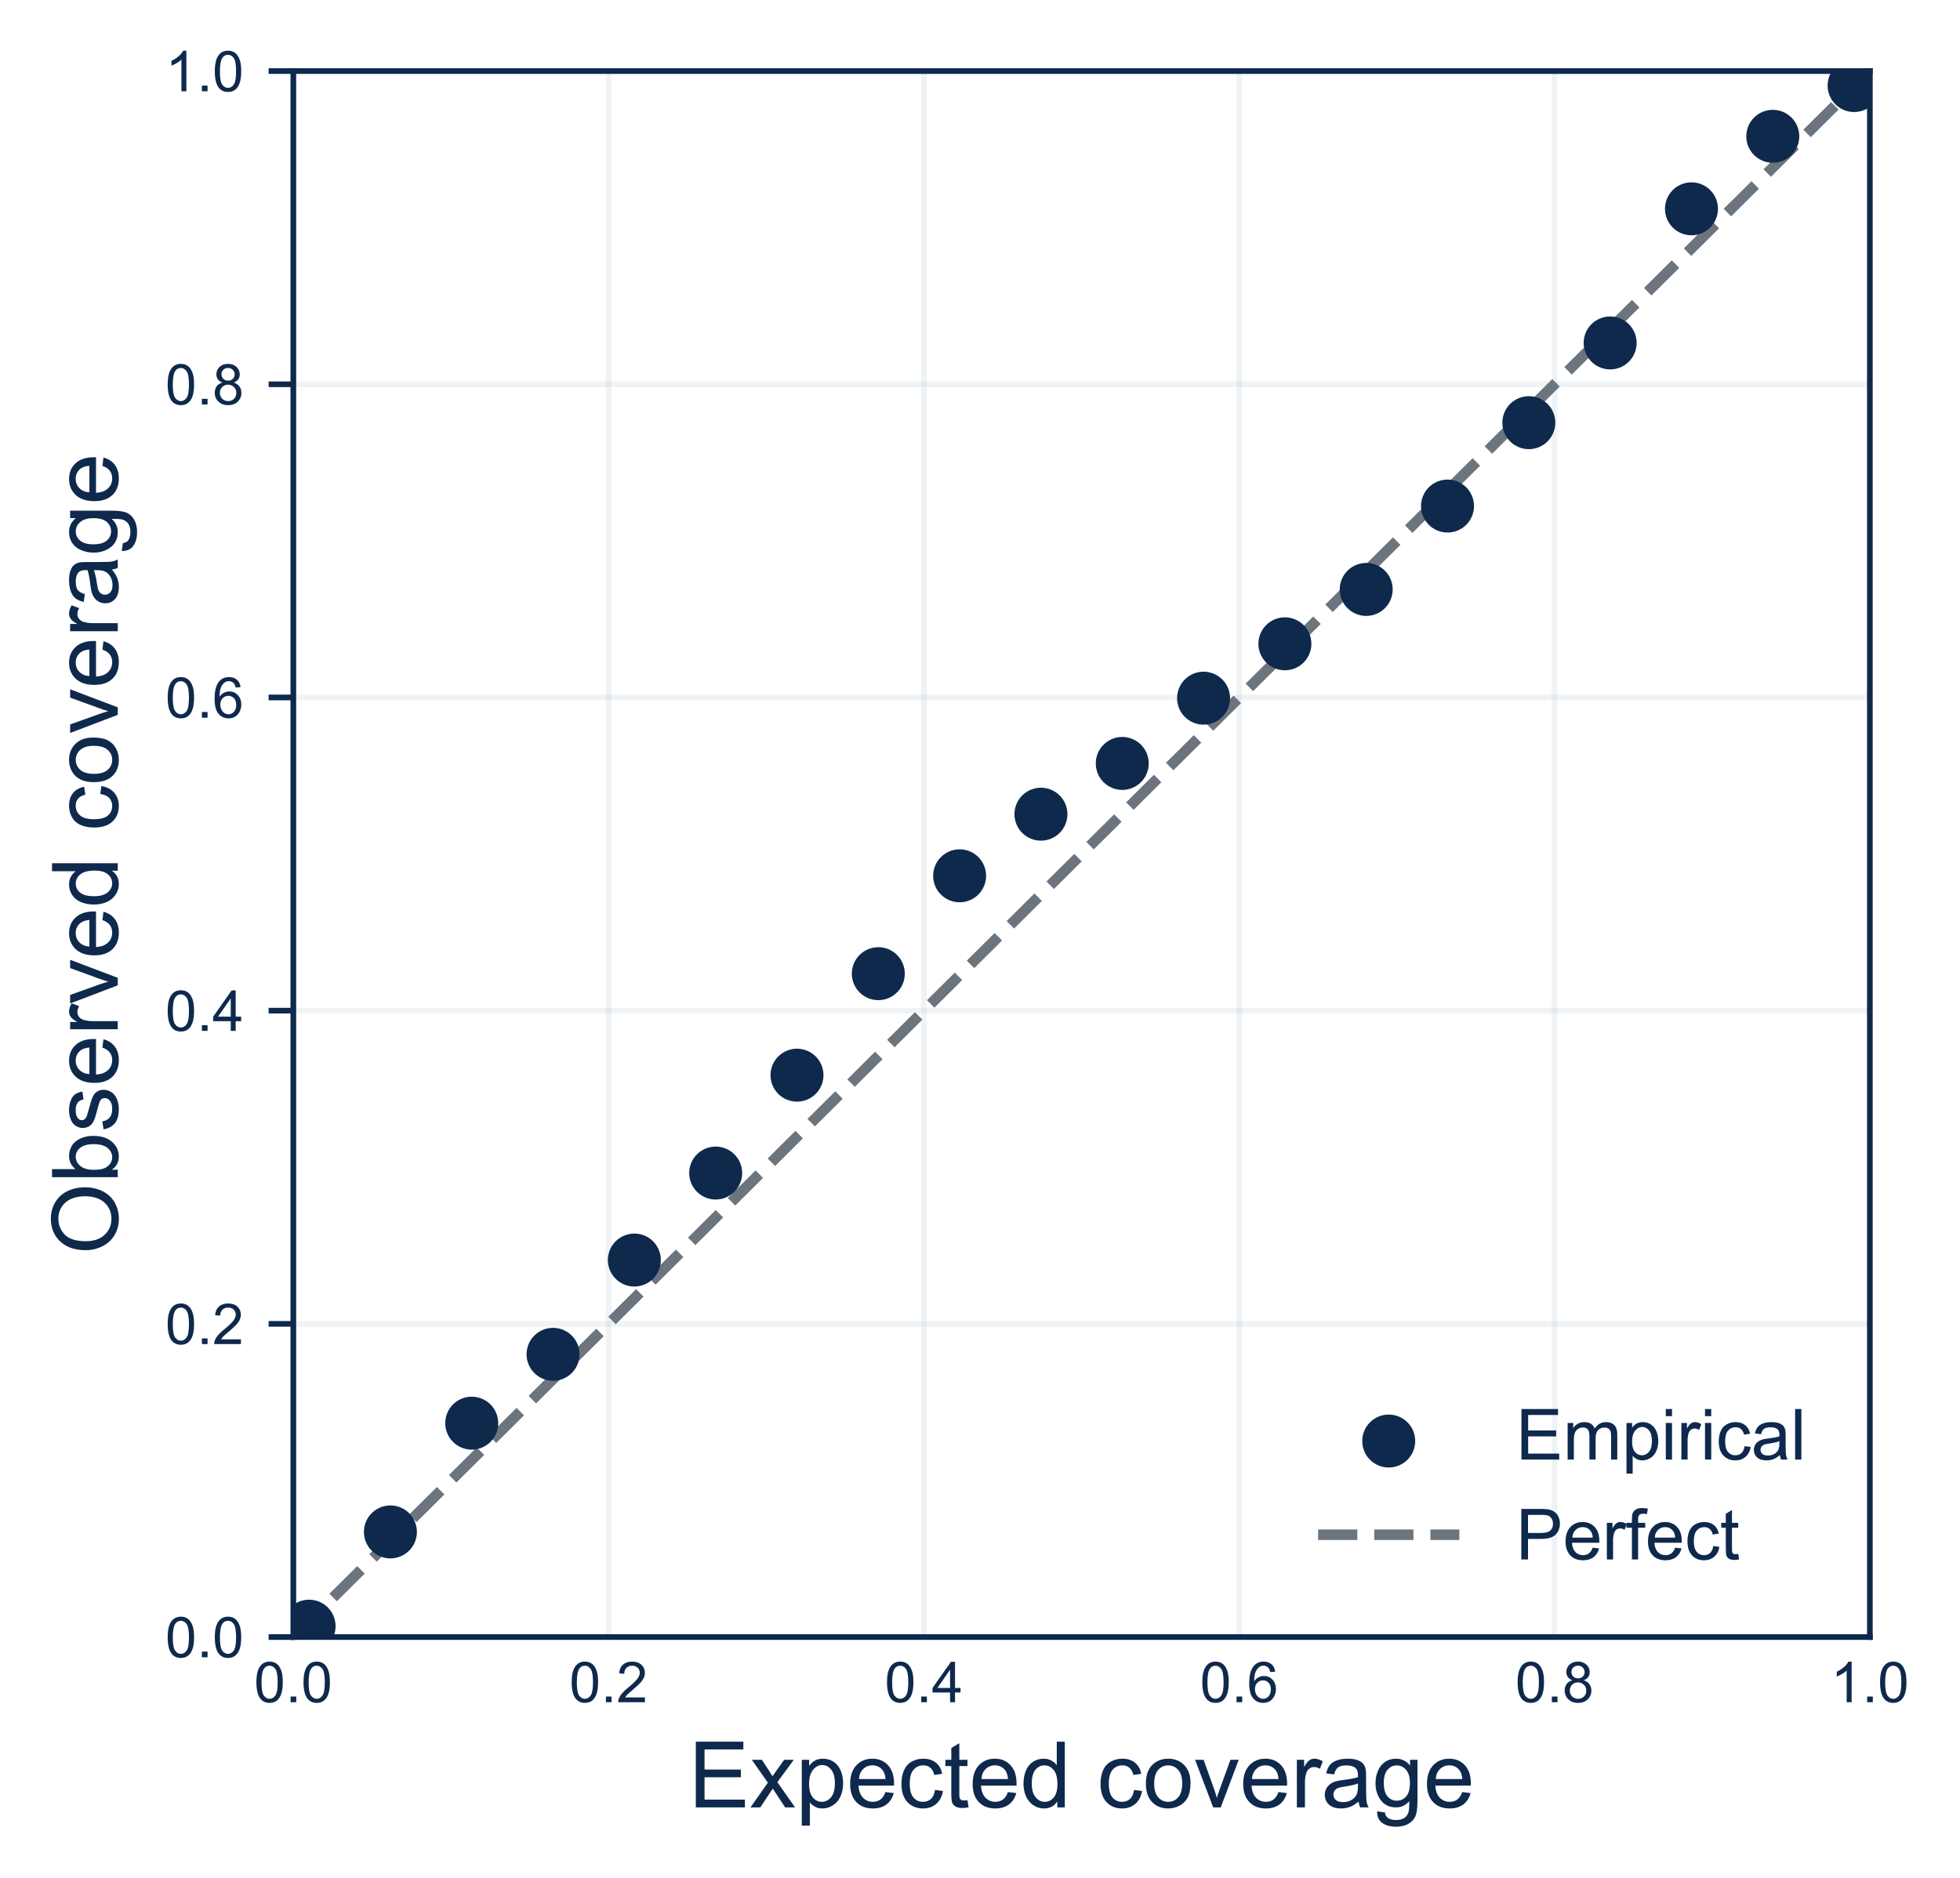
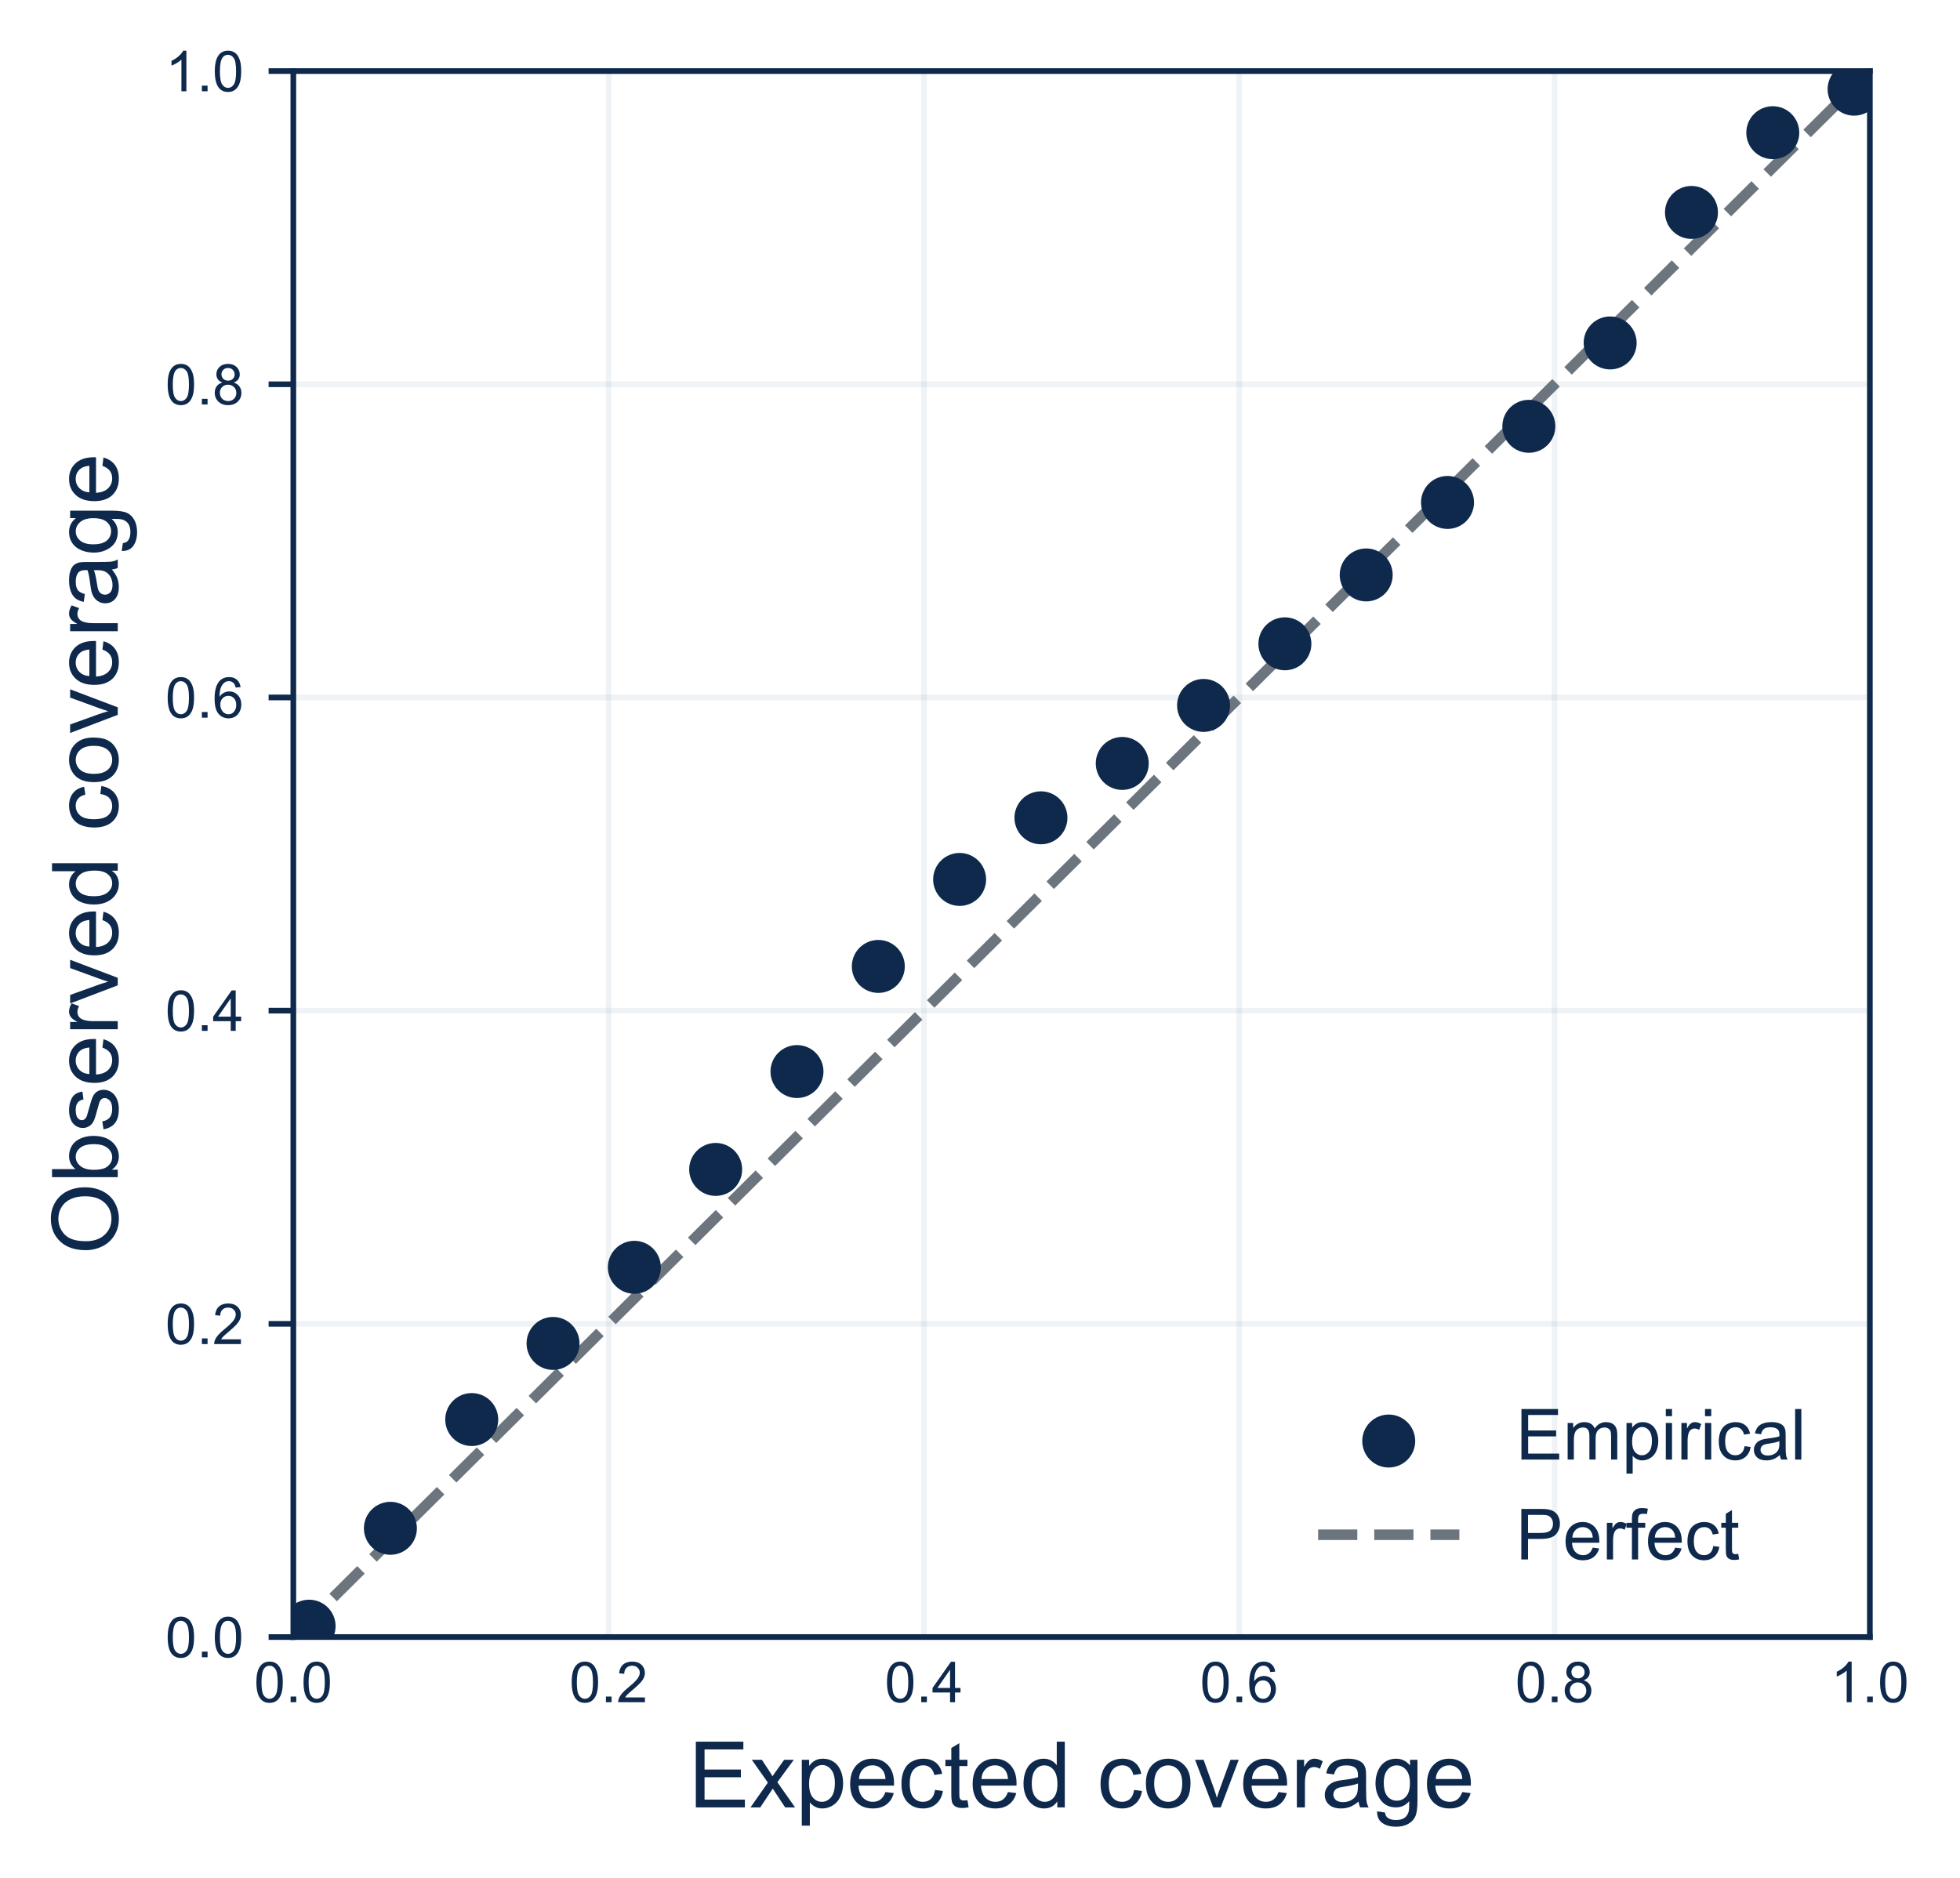
<svg xmlns="http://www.w3.org/2000/svg" xmlns:xlink="http://www.w3.org/1999/xlink" width="277.488pt" height="265.881pt" viewBox="0 0 277.488 265.881" version="1.1">
  <defs>
    <style type="text/css">*{stroke-linejoin: round; stroke-linecap: butt}</style>
  </defs>
  <g id="figure_1">
    <g id="patch_1">
      <path d="M 0 265.881  L 277.488 265.881  L 277.488 0  L 0 0  L 0 265.881  z " style="fill: none" />
    </g>
    <g id="axes_1">
      <g id="patch_2">
        <path d="M 41.528 231.823  L 264.728 231.823  L 264.728 10.063  L 41.528 10.063  L 41.528 231.823  z " style="fill: none" />
      </g>
      <g id="line2d_1">
-         <path d="M 41.528 231.823  L 264.728 10.063  " clip-path="url(#p50bbb26bf2)" style="fill: none; stroke-dasharray: 5.55,2.4; stroke-dashoffset: 0; stroke: #6c757d; stroke-width: 1.5" />
+         <path d="M 41.528 231.823  L 264.728 10.063  " clip-path="url(#p7d3680cba2)" style="fill: none; stroke-dasharray: 5.55,2.4; stroke-dashoffset: 0; stroke: #6c757d; stroke-width: 1.5" />
      </g>
      <g id="matplotlib.axis_1">
        <g id="xtick_1">
          <g id="line2d_2">
-             <path d="M 41.528 231.823  L 41.528 10.063  " clip-path="url(#p50bbb26bf2)" style="fill: none; stroke: #5f86a5; stroke-opacity: 0.1; stroke-width: 0.8; stroke-linecap: square" />
+             <path d="M 41.528 231.823  L 41.528 10.063  " clip-path="url(#p7d3680cba2)" style="fill: none; stroke: #5f86a5; stroke-opacity: 0.1; stroke-width: 0.8; stroke-linecap: square" />
          </g>
          <g id="line2d_3" />
          <g id="text_1">
            <g style="fill: #0e294c" transform="translate(35.96781 241.0494) scale(0.08 -0.08)">
              <defs>
                <path id="ArialMT-30" d="M 266 2259  Q 266 3072 433 3567  Q 600 4063 929 4331  Q 1259 4600 1759 4600  Q 2128 4600 2406 4451  Q 2684 4303 2865 4023  Q 3047 3744 3150 3342  Q 3253 2941 3253 2259  Q 3253 1453 3087 958  Q 2922 463 2592 192  Q 2263 -78 1759 -78  Q 1097 -78 719 397  Q 266 969 266 2259  z M 844 2259  Q 844 1131 1108 757  Q 1372 384 1759 384  Q 2147 384 2411 759  Q 2675 1134 2675 2259  Q 2675 3391 2411 3762  Q 2147 4134 1753 4134  Q 1366 4134 1134 3806  Q 844 3388 844 2259  z " transform="scale(0.015625)" />
                <path id="ArialMT-2e" d="M 581 0  L 581 641  L 1222 641  L 1222 0  L 581 0  z " transform="scale(0.015625)" />
              </defs>
              <use xlink:href="#ArialMT-30" />
              <use xlink:href="#ArialMT-2e" transform="translate(55.61523 0)" />
              <use xlink:href="#ArialMT-30" transform="translate(83.39844 0)" />
            </g>
          </g>
        </g>
        <g id="xtick_2">
          <g id="line2d_4">
-             <path d="M 86.168 231.823  L 86.168 10.063  " clip-path="url(#p50bbb26bf2)" style="fill: none; stroke: #5f86a5; stroke-opacity: 0.1; stroke-width: 0.8; stroke-linecap: square" />
+             <path d="M 86.168 231.823  L 86.168 10.063  " clip-path="url(#p7d3680cba2)" style="fill: none; stroke: #5f86a5; stroke-opacity: 0.1; stroke-width: 0.8; stroke-linecap: square" />
          </g>
          <g id="line2d_5" />
          <g id="text_2">
            <g style="fill: #0e294c" transform="translate(80.60781 241.0494) scale(0.08 -0.08)">
              <defs>
                <path id="ArialMT-32" d="M 3222 541  L 3222 0  L 194 0  Q 188 203 259 391  Q 375 700 629 1000  Q 884 1300 1366 1694  Q 2113 2306 2375 2664  Q 2638 3022 2638 3341  Q 2638 3675 2398 3904  Q 2159 4134 1775 4134  Q 1369 4134 1125 3890  Q 881 3647 878 3216  L 300 3275  Q 359 3922 746 4261  Q 1134 4600 1788 4600  Q 2447 4600 2831 4234  Q 3216 3869 3216 3328  Q 3216 3053 3103 2787  Q 2991 2522 2730 2228  Q 2469 1934 1863 1422  Q 1356 997 1212 845  Q 1069 694 975 541  L 3222 541  z " transform="scale(0.015625)" />
              </defs>
              <use xlink:href="#ArialMT-30" />
              <use xlink:href="#ArialMT-2e" transform="translate(55.61523 0)" />
              <use xlink:href="#ArialMT-32" transform="translate(83.39844 0)" />
            </g>
          </g>
        </g>
        <g id="xtick_3">
          <g id="line2d_6">
-             <path d="M 130.808 231.823  L 130.808 10.063  " clip-path="url(#p50bbb26bf2)" style="fill: none; stroke: #5f86a5; stroke-opacity: 0.1; stroke-width: 0.8; stroke-linecap: square" />
+             <path d="M 130.808 231.823  L 130.808 10.063  " clip-path="url(#p7d3680cba2)" style="fill: none; stroke: #5f86a5; stroke-opacity: 0.1; stroke-width: 0.8; stroke-linecap: square" />
          </g>
          <g id="line2d_7" />
          <g id="text_3">
            <g style="fill: #0e294c" transform="translate(125.2478 241.0494) scale(0.08 -0.08)">
              <defs>
                <path id="ArialMT-34" d="M 2069 0  L 2069 1097  L 81 1097  L 81 1613  L 2172 4581  L 2631 4581  L 2631 1613  L 3250 1613  L 3250 1097  L 2631 1097  L 2631 0  L 2069 0  z M 2069 1613  L 2069 3678  L 634 1613  L 2069 1613  z " transform="scale(0.015625)" />
              </defs>
              <use xlink:href="#ArialMT-30" />
              <use xlink:href="#ArialMT-2e" transform="translate(55.61523 0)" />
              <use xlink:href="#ArialMT-34" transform="translate(83.39844 0)" />
            </g>
          </g>
        </g>
        <g id="xtick_4">
          <g id="line2d_8">
-             <path d="M 175.448 231.823  L 175.448 10.063  " clip-path="url(#p50bbb26bf2)" style="fill: none; stroke: #5f86a5; stroke-opacity: 0.1; stroke-width: 0.8; stroke-linecap: square" />
+             <path d="M 175.448 231.823  L 175.448 10.063  " clip-path="url(#p7d3680cba2)" style="fill: none; stroke: #5f86a5; stroke-opacity: 0.1; stroke-width: 0.8; stroke-linecap: square" />
          </g>
          <g id="line2d_9" />
          <g id="text_4">
            <g style="fill: #0e294c" transform="translate(169.8878 241.0494) scale(0.08 -0.08)">
              <defs>
                <path id="ArialMT-36" d="M 3184 3459  L 2625 3416  Q 2550 3747 2413 3897  Q 2184 4138 1850 4138  Q 1581 4138 1378 3988  Q 1113 3794 959 3422  Q 806 3050 800 2363  Q 1003 2672 1297 2822  Q 1591 2972 1913 2972  Q 2475 2972 2870 2558  Q 3266 2144 3266 1488  Q 3266 1056 3080 686  Q 2894 316 2569 119  Q 2244 -78 1831 -78  Q 1128 -78 684 439  Q 241 956 241 2144  Q 241 3472 731 4075  Q 1159 4600 1884 4600  Q 2425 4600 2770 4297  Q 3116 3994 3184 3459  z M 888 1484  Q 888 1194 1011 928  Q 1134 663 1356 523  Q 1578 384 1822 384  Q 2178 384 2434 671  Q 2691 959 2691 1453  Q 2691 1928 2437 2201  Q 2184 2475 1800 2475  Q 1419 2475 1153 2201  Q 888 1928 888 1484  z " transform="scale(0.015625)" />
              </defs>
              <use xlink:href="#ArialMT-30" />
              <use xlink:href="#ArialMT-2e" transform="translate(55.61523 0)" />
              <use xlink:href="#ArialMT-36" transform="translate(83.39844 0)" />
            </g>
          </g>
        </g>
        <g id="xtick_5">
          <g id="line2d_10">
-             <path d="M 220.088 231.823  L 220.088 10.063  " clip-path="url(#p50bbb26bf2)" style="fill: none; stroke: #5f86a5; stroke-opacity: 0.1; stroke-width: 0.8; stroke-linecap: square" />
+             <path d="M 220.088 231.823  L 220.088 10.063  " clip-path="url(#p7d3680cba2)" style="fill: none; stroke: #5f86a5; stroke-opacity: 0.1; stroke-width: 0.8; stroke-linecap: square" />
          </g>
          <g id="line2d_11" />
          <g id="text_5">
            <g style="fill: #0e294c" transform="translate(214.5278 241.0494) scale(0.08 -0.08)">
              <defs>
                <path id="ArialMT-38" d="M 1131 2484  Q 781 2613 612 2850  Q 444 3088 444 3419  Q 444 3919 803 4259  Q 1163 4600 1759 4600  Q 2359 4600 2725 4251  Q 3091 3903 3091 3403  Q 3091 3084 2923 2848  Q 2756 2613 2416 2484  Q 2838 2347 3058 2040  Q 3278 1734 3278 1309  Q 3278 722 2862 322  Q 2447 -78 1769 -78  Q 1091 -78 675 323  Q 259 725 259 1325  Q 259 1772 486 2073  Q 713 2375 1131 2484  z M 1019 3438  Q 1019 3113 1228 2906  Q 1438 2700 1772 2700  Q 2097 2700 2305 2904  Q 2513 3109 2513 3406  Q 2513 3716 2298 3927  Q 2084 4138 1766 4138  Q 1444 4138 1231 3931  Q 1019 3725 1019 3438  z M 838 1322  Q 838 1081 952 856  Q 1066 631 1291 507  Q 1516 384 1775 384  Q 2178 384 2440 643  Q 2703 903 2703 1303  Q 2703 1709 2433 1975  Q 2163 2241 1756 2241  Q 1359 2241 1098 1978  Q 838 1716 838 1322  z " transform="scale(0.015625)" />
              </defs>
              <use xlink:href="#ArialMT-30" />
              <use xlink:href="#ArialMT-2e" transform="translate(55.61523 0)" />
              <use xlink:href="#ArialMT-38" transform="translate(83.39844 0)" />
            </g>
          </g>
        </g>
        <g id="xtick_6">
          <g id="line2d_12">
-             <path d="M 264.728 231.823  L 264.728 10.063  " clip-path="url(#p50bbb26bf2)" style="fill: none; stroke: #5f86a5; stroke-opacity: 0.1; stroke-width: 0.8; stroke-linecap: square" />
+             <path d="M 264.728 231.823  L 264.728 10.063  " clip-path="url(#p7d3680cba2)" style="fill: none; stroke: #5f86a5; stroke-opacity: 0.1; stroke-width: 0.8; stroke-linecap: square" />
          </g>
          <g id="line2d_13" />
          <g id="text_6">
            <g style="fill: #0e294c" transform="translate(259.1678 241.0494) scale(0.08 -0.08)">
              <defs>
                <path id="ArialMT-31" d="M 2384 0  L 1822 0  L 1822 3584  Q 1619 3391 1289 3197  Q 959 3003 697 2906  L 697 3450  Q 1169 3672 1522 3987  Q 1875 4303 2022 4600  L 2384 4600  L 2384 0  z " transform="scale(0.015625)" />
              </defs>
              <use xlink:href="#ArialMT-31" />
              <use xlink:href="#ArialMT-2e" transform="translate(55.61523 0)" />
              <use xlink:href="#ArialMT-30" transform="translate(83.39844 0)" />
            </g>
          </g>
        </g>
        <g id="text_7">
          <g style="fill: #0e294c" transform="translate(97.48477 255.9445) scale(0.13 -0.13)">
            <defs>
              <path id="ArialMT-45" d="M 506 0  L 506 4581  L 3819 4581  L 3819 4041  L 1113 4041  L 1113 2638  L 3647 2638  L 3647 2100  L 1113 2100  L 1113 541  L 3925 541  L 3925 0  L 506 0  z " transform="scale(0.015625)" />
              <path id="ArialMT-78" d="M 47 0  L 1259 1725  L 138 3319  L 841 3319  L 1350 2541  Q 1494 2319 1581 2169  Q 1719 2375 1834 2534  L 2394 3319  L 3066 3319  L 1919 1756  L 3153 0  L 2463 0  L 1781 1031  L 1600 1309  L 728 0  L 47 0  z " transform="scale(0.015625)" />
              <path id="ArialMT-70" d="M 422 -1272  L 422 3319  L 934 3319  L 934 2888  Q 1116 3141 1344 3267  Q 1572 3394 1897 3394  Q 2322 3394 2647 3175  Q 2972 2956 3137 2557  Q 3303 2159 3303 1684  Q 3303 1175 3120 767  Q 2938 359 2589 142  Q 2241 -75 1856 -75  Q 1575 -75 1351 44  Q 1128 163 984 344  L 984 -1272  L 422 -1272  z M 931 1641  Q 931 1000 1190 694  Q 1450 388 1819 388  Q 2194 388 2461 705  Q 2728 1022 2728 1688  Q 2728 2322 2467 2637  Q 2206 2953 1844 2953  Q 1484 2953 1207 2617  Q 931 2281 931 1641  z " transform="scale(0.015625)" />
              <path id="ArialMT-65" d="M 2694 1069  L 3275 997  Q 3138 488 2766 206  Q 2394 -75 1816 -75  Q 1088 -75 661 373  Q 234 822 234 1631  Q 234 2469 665 2931  Q 1097 3394 1784 3394  Q 2450 3394 2872 2941  Q 3294 2488 3294 1666  Q 3294 1616 3291 1516  L 816 1516  Q 847 969 1125 678  Q 1403 388 1819 388  Q 2128 388 2347 550  Q 2566 713 2694 1069  z M 847 1978  L 2700 1978  Q 2663 2397 2488 2606  Q 2219 2931 1791 2931  Q 1403 2931 1139 2672  Q 875 2413 847 1978  z " transform="scale(0.015625)" />
              <path id="ArialMT-63" d="M 2588 1216  L 3141 1144  Q 3050 572 2676 248  Q 2303 -75 1759 -75  Q 1078 -75 664 370  Q 250 816 250 1647  Q 250 2184 428 2587  Q 606 2991 970 3192  Q 1334 3394 1763 3394  Q 2303 3394 2647 3120  Q 2991 2847 3088 2344  L 2541 2259  Q 2463 2594 2264 2762  Q 2066 2931 1784 2931  Q 1359 2931 1093 2626  Q 828 2322 828 1663  Q 828 994 1084 691  Q 1341 388 1753 388  Q 2084 388 2306 591  Q 2528 794 2588 1216  z " transform="scale(0.015625)" />
              <path id="ArialMT-74" d="M 1650 503  L 1731 6  Q 1494 -44 1306 -44  Q 1000 -44 831 53  Q 663 150 594 308  Q 525 466 525 972  L 525 2881  L 113 2881  L 113 3319  L 525 3319  L 525 4141  L 1084 4478  L 1084 3319  L 1650 3319  L 1650 2881  L 1084 2881  L 1084 941  Q 1084 700 1114 631  Q 1144 563 1211 522  Q 1278 481 1403 481  Q 1497 481 1650 503  z " transform="scale(0.015625)" />
              <path id="ArialMT-64" d="M 2575 0  L 2575 419  Q 2259 -75 1647 -75  Q 1250 -75 917 144  Q 584 363 401 755  Q 219 1147 219 1656  Q 219 2153 384 2558  Q 550 2963 881 3178  Q 1213 3394 1622 3394  Q 1922 3394 2156 3267  Q 2391 3141 2538 2938  L 2538 4581  L 3097 4581  L 3097 0  L 2575 0  z M 797 1656  Q 797 1019 1065 703  Q 1334 388 1700 388  Q 2069 388 2326 689  Q 2584 991 2584 1609  Q 2584 2291 2321 2609  Q 2059 2928 1675 2928  Q 1300 2928 1048 2622  Q 797 2316 797 1656  z " transform="scale(0.015625)" />
              <path id="ArialMT-20" transform="scale(0.015625)" />
              <path id="ArialMT-6f" d="M 213 1659  Q 213 2581 725 3025  Q 1153 3394 1769 3394  Q 2453 3394 2887 2945  Q 3322 2497 3322 1706  Q 3322 1066 3130 698  Q 2938 331 2570 128  Q 2203 -75 1769 -75  Q 1072 -75 642 372  Q 213 819 213 1659  z M 791 1659  Q 791 1022 1069 705  Q 1347 388 1769 388  Q 2188 388 2466 706  Q 2744 1025 2744 1678  Q 2744 2294 2464 2611  Q 2184 2928 1769 2928  Q 1347 2928 1069 2612  Q 791 2297 791 1659  z " transform="scale(0.015625)" />
              <path id="ArialMT-76" d="M 1344 0  L 81 3319  L 675 3319  L 1388 1331  Q 1503 1009 1600 663  Q 1675 925 1809 1294  L 2547 3319  L 3125 3319  L 1869 0  L 1344 0  z " transform="scale(0.015625)" />
              <path id="ArialMT-72" d="M 416 0  L 416 3319  L 922 3319  L 922 2816  Q 1116 3169 1280 3281  Q 1444 3394 1641 3394  Q 1925 3394 2219 3213  L 2025 2691  Q 1819 2813 1613 2813  Q 1428 2813 1281 2702  Q 1134 2591 1072 2394  Q 978 2094 978 1738  L 978 0  L 416 0  z " transform="scale(0.015625)" />
              <path id="ArialMT-61" d="M 2588 409  Q 2275 144 1986 34  Q 1697 -75 1366 -75  Q 819 -75 525 192  Q 231 459 231 875  Q 231 1119 342 1320  Q 453 1522 633 1644  Q 813 1766 1038 1828  Q 1203 1872 1538 1913  Q 2219 1994 2541 2106  Q 2544 2222 2544 2253  Q 2544 2597 2384 2738  Q 2169 2928 1744 2928  Q 1347 2928 1158 2789  Q 969 2650 878 2297  L 328 2372  Q 403 2725 575 2942  Q 747 3159 1072 3276  Q 1397 3394 1825 3394  Q 2250 3394 2515 3294  Q 2781 3194 2906 3042  Q 3031 2891 3081 2659  Q 3109 2516 3109 2141  L 3109 1391  Q 3109 606 3145 398  Q 3181 191 3288 0  L 2700 0  Q 2613 175 2588 409  z M 2541 1666  Q 2234 1541 1622 1453  Q 1275 1403 1131 1340  Q 988 1278 909 1158  Q 831 1038 831 891  Q 831 666 1001 516  Q 1172 366 1500 366  Q 1825 366 2078 508  Q 2331 650 2450 897  Q 2541 1088 2541 1459  L 2541 1666  z " transform="scale(0.015625)" />
              <path id="ArialMT-67" d="M 319 -275  L 866 -356  Q 900 -609 1056 -725  Q 1266 -881 1628 -881  Q 2019 -881 2231 -725  Q 2444 -569 2519 -288  Q 2563 -116 2559 434  Q 2191 0 1641 0  Q 956 0 581 494  Q 206 988 206 1678  Q 206 2153 378 2554  Q 550 2956 876 3175  Q 1203 3394 1644 3394  Q 2231 3394 2613 2919  L 2613 3319  L 3131 3319  L 3131 450  Q 3131 -325 2973 -648  Q 2816 -972 2473 -1159  Q 2131 -1347 1631 -1347  Q 1038 -1347 672 -1080  Q 306 -813 319 -275  z M 784 1719  Q 784 1066 1043 766  Q 1303 466 1694 466  Q 2081 466 2343 764  Q 2606 1063 2606 1700  Q 2606 2309 2336 2618  Q 2066 2928 1684 2928  Q 1309 2928 1046 2623  Q 784 2319 784 1719  z " transform="scale(0.015625)" />
            </defs>
            <use xlink:href="#ArialMT-45" />
            <use xlink:href="#ArialMT-78" transform="translate(66.69922 0)" />
            <use xlink:href="#ArialMT-70" transform="translate(116.6992 0)" />
            <use xlink:href="#ArialMT-65" transform="translate(172.3145 0)" />
            <use xlink:href="#ArialMT-63" transform="translate(227.9297 0)" />
            <use xlink:href="#ArialMT-74" transform="translate(277.9297 0)" />
            <use xlink:href="#ArialMT-65" transform="translate(305.7129 0)" />
            <use xlink:href="#ArialMT-64" transform="translate(361.3281 0)" />
            <use xlink:href="#ArialMT-20" transform="translate(416.9434 0)" />
            <use xlink:href="#ArialMT-63" transform="translate(444.7266 0)" />
            <use xlink:href="#ArialMT-6f" transform="translate(494.7266 0)" />
            <use xlink:href="#ArialMT-76" transform="translate(550.3418 0)" />
            <use xlink:href="#ArialMT-65" transform="translate(600.3418 0)" />
            <use xlink:href="#ArialMT-72" transform="translate(655.957 0)" />
            <use xlink:href="#ArialMT-61" transform="translate(689.2578 0)" />
            <use xlink:href="#ArialMT-67" transform="translate(744.873 0)" />
            <use xlink:href="#ArialMT-65" transform="translate(800.4883 0)" />
          </g>
        </g>
      </g>
      <g id="matplotlib.axis_2">
        <g id="ytick_1">
          <g id="line2d_14">
-             <path d="M 41.528 231.823  L 264.728 231.823  " clip-path="url(#p50bbb26bf2)" style="fill: none; stroke: #5f86a5; stroke-opacity: 0.1; stroke-width: 0.8; stroke-linecap: square" />
+             <path d="M 41.528 231.823  L 264.728 231.823  " clip-path="url(#p7d3680cba2)" style="fill: none; stroke: #5f86a5; stroke-opacity: 0.1; stroke-width: 0.8; stroke-linecap: square" />
          </g>
          <g id="line2d_15">
            <defs>
-               <path id="m30063dc378" d="M 0 0  L -3.5 0  " style="stroke: #0e294c; stroke-width: 0.8" />
-             </defs>
-             <g>
-               <use xlink:href="#m30063dc378" x="41.528" y="231.823" style="fill: #0e294c; stroke: #0e294c; stroke-width: 0.8" />
+               <path id="m2a379f6b07" d="M 0 0  L -3.5 0  " style="stroke: #0e294c; stroke-width: 0.8" />
+             </defs>
+             <g>
+               <use xlink:href="#m2a379f6b07" x="41.528" y="231.823" style="fill: #0e294c; stroke: #0e294c; stroke-width: 0.8" />
            </g>
          </g>
          <g id="text_8">
            <g style="fill: #0e294c" transform="translate(23.40781 234.6863) scale(0.08 -0.08)">
              <use xlink:href="#ArialMT-30" />
              <use xlink:href="#ArialMT-2e" transform="translate(55.61523 0)" />
              <use xlink:href="#ArialMT-30" transform="translate(83.39844 0)" />
            </g>
          </g>
        </g>
        <g id="ytick_2">
          <g id="line2d_16">
-             <path d="M 41.528 187.471  L 264.728 187.471  " clip-path="url(#p50bbb26bf2)" style="fill: none; stroke: #5f86a5; stroke-opacity: 0.1; stroke-width: 0.8; stroke-linecap: square" />
+             <path d="M 41.528 187.471  L 264.728 187.471  " clip-path="url(#p7d3680cba2)" style="fill: none; stroke: #5f86a5; stroke-opacity: 0.1; stroke-width: 0.8; stroke-linecap: square" />
          </g>
          <g id="line2d_17">
            <g>
-               <use xlink:href="#m30063dc378" x="41.528" y="187.471" style="fill: #0e294c; stroke: #0e294c; stroke-width: 0.8" />
+               <use xlink:href="#m2a379f6b07" x="41.528" y="187.471" style="fill: #0e294c; stroke: #0e294c; stroke-width: 0.8" />
            </g>
          </g>
          <g id="text_9">
            <g style="fill: #0e294c" transform="translate(23.40781 190.3342) scale(0.08 -0.08)">
              <use xlink:href="#ArialMT-30" />
              <use xlink:href="#ArialMT-2e" transform="translate(55.61523 0)" />
              <use xlink:href="#ArialMT-32" transform="translate(83.39844 0)" />
            </g>
          </g>
        </g>
        <g id="ytick_3">
          <g id="line2d_18">
-             <path d="M 41.528 143.119  L 264.728 143.119  " clip-path="url(#p50bbb26bf2)" style="fill: none; stroke: #5f86a5; stroke-opacity: 0.1; stroke-width: 0.8; stroke-linecap: square" />
+             <path d="M 41.528 143.119  L 264.728 143.119  " clip-path="url(#p7d3680cba2)" style="fill: none; stroke: #5f86a5; stroke-opacity: 0.1; stroke-width: 0.8; stroke-linecap: square" />
          </g>
          <g id="line2d_19">
            <g>
-               <use xlink:href="#m30063dc378" x="41.528" y="143.119" style="fill: #0e294c; stroke: #0e294c; stroke-width: 0.8" />
+               <use xlink:href="#m2a379f6b07" x="41.528" y="143.119" style="fill: #0e294c; stroke: #0e294c; stroke-width: 0.8" />
            </g>
          </g>
          <g id="text_10">
            <g style="fill: #0e294c" transform="translate(23.40781 145.9822) scale(0.08 -0.08)">
              <use xlink:href="#ArialMT-30" />
              <use xlink:href="#ArialMT-2e" transform="translate(55.61523 0)" />
              <use xlink:href="#ArialMT-34" transform="translate(83.39844 0)" />
            </g>
          </g>
        </g>
        <g id="ytick_4">
          <g id="line2d_20">
-             <path d="M 41.528 98.767  L 264.728 98.767  " clip-path="url(#p50bbb26bf2)" style="fill: none; stroke: #5f86a5; stroke-opacity: 0.1; stroke-width: 0.8; stroke-linecap: square" />
+             <path d="M 41.528 98.767  L 264.728 98.767  " clip-path="url(#p7d3680cba2)" style="fill: none; stroke: #5f86a5; stroke-opacity: 0.1; stroke-width: 0.8; stroke-linecap: square" />
          </g>
          <g id="line2d_21">
            <g>
-               <use xlink:href="#m30063dc378" x="41.528" y="98.767" style="fill: #0e294c; stroke: #0e294c; stroke-width: 0.8" />
+               <use xlink:href="#m2a379f6b07" x="41.528" y="98.767" style="fill: #0e294c; stroke: #0e294c; stroke-width: 0.8" />
            </g>
          </g>
          <g id="text_11">
            <g style="fill: #0e294c" transform="translate(23.40781 101.6303) scale(0.08 -0.08)">
              <use xlink:href="#ArialMT-30" />
              <use xlink:href="#ArialMT-2e" transform="translate(55.61523 0)" />
              <use xlink:href="#ArialMT-36" transform="translate(83.39844 0)" />
            </g>
          </g>
        </g>
        <g id="ytick_5">
          <g id="line2d_22">
-             <path d="M 41.528 54.415  L 264.728 54.415  " clip-path="url(#p50bbb26bf2)" style="fill: none; stroke: #5f86a5; stroke-opacity: 0.1; stroke-width: 0.8; stroke-linecap: square" />
+             <path d="M 41.528 54.415  L 264.728 54.415  " clip-path="url(#p7d3680cba2)" style="fill: none; stroke: #5f86a5; stroke-opacity: 0.1; stroke-width: 0.8; stroke-linecap: square" />
          </g>
          <g id="line2d_23">
            <g>
-               <use xlink:href="#m30063dc378" x="41.528" y="54.415" style="fill: #0e294c; stroke: #0e294c; stroke-width: 0.8" />
+               <use xlink:href="#m2a379f6b07" x="41.528" y="54.415" style="fill: #0e294c; stroke: #0e294c; stroke-width: 0.8" />
            </g>
          </g>
          <g id="text_12">
            <g style="fill: #0e294c" transform="translate(23.40781 57.27825) scale(0.08 -0.08)">
              <use xlink:href="#ArialMT-30" />
              <use xlink:href="#ArialMT-2e" transform="translate(55.61523 0)" />
              <use xlink:href="#ArialMT-38" transform="translate(83.39844 0)" />
            </g>
          </g>
        </g>
        <g id="ytick_6">
          <g id="line2d_24">
-             <path d="M 41.528 10.063  L 264.728 10.063  " clip-path="url(#p50bbb26bf2)" style="fill: none; stroke: #5f86a5; stroke-opacity: 0.1; stroke-width: 0.8; stroke-linecap: square" />
+             <path d="M 41.528 10.063  L 264.728 10.063  " clip-path="url(#p7d3680cba2)" style="fill: none; stroke: #5f86a5; stroke-opacity: 0.1; stroke-width: 0.8; stroke-linecap: square" />
          </g>
          <g id="line2d_25">
            <g>
-               <use xlink:href="#m30063dc378" x="41.528" y="10.063" style="fill: #0e294c; stroke: #0e294c; stroke-width: 0.8" />
+               <use xlink:href="#m2a379f6b07" x="41.528" y="10.063" style="fill: #0e294c; stroke: #0e294c; stroke-width: 0.8" />
            </g>
          </g>
          <g id="text_13">
            <g style="fill: #0e294c" transform="translate(23.40781 12.92625) scale(0.08 -0.08)">
              <use xlink:href="#ArialMT-31" />
              <use xlink:href="#ArialMT-2e" transform="translate(55.61523 0)" />
              <use xlink:href="#ArialMT-30" transform="translate(83.39844 0)" />
            </g>
          </g>
        </g>
        <g id="text_14">
          <g style="fill: #0e294c" transform="translate(16.67172 177.6648) rotate(-90) scale(0.13 -0.13)">
            <defs>
              <path id="ArialMT-4f" d="M 309 2231  Q 309 3372 921 4017  Q 1534 4663 2503 4663  Q 3138 4663 3647 4359  Q 4156 4056 4423 3514  Q 4691 2972 4691 2284  Q 4691 1588 4409 1038  Q 4128 488 3612 205  Q 3097 -78 2500 -78  Q 1853 -78 1343 234  Q 834 547 571 1087  Q 309 1628 309 2231  z M 934 2222  Q 934 1394 1379 917  Q 1825 441 2497 441  Q 3181 441 3623 922  Q 4066 1403 4066 2288  Q 4066 2847 3877 3264  Q 3688 3681 3323 3911  Q 2959 4141 2506 4141  Q 1863 4141 1398 3698  Q 934 3256 934 2222  z " transform="scale(0.015625)" />
              <path id="ArialMT-62" d="M 941 0  L 419 0  L 419 4581  L 981 4581  L 981 2947  Q 1338 3394 1891 3394  Q 2197 3394 2470 3270  Q 2744 3147 2920 2923  Q 3097 2700 3197 2384  Q 3297 2069 3297 1709  Q 3297 856 2875 390  Q 2453 -75 1863 -75  Q 1275 -75 941 416  L 941 0  z M 934 1684  Q 934 1088 1097 822  Q 1363 388 1816 388  Q 2184 388 2453 708  Q 2722 1028 2722 1663  Q 2722 2313 2464 2622  Q 2206 2931 1841 2931  Q 1472 2931 1203 2611  Q 934 2291 934 1684  z " transform="scale(0.015625)" />
              <path id="ArialMT-73" d="M 197 991  L 753 1078  Q 800 744 1014 566  Q 1228 388 1613 388  Q 2000 388 2187 545  Q 2375 703 2375 916  Q 2375 1106 2209 1216  Q 2094 1291 1634 1406  Q 1016 1563 777 1677  Q 538 1791 414 1992  Q 291 2194 291 2438  Q 291 2659 392 2848  Q 494 3038 669 3163  Q 800 3259 1026 3326  Q 1253 3394 1513 3394  Q 1903 3394 2198 3281  Q 2494 3169 2634 2976  Q 2775 2784 2828 2463  L 2278 2388  Q 2241 2644 2061 2787  Q 1881 2931 1553 2931  Q 1166 2931 1000 2803  Q 834 2675 834 2503  Q 834 2394 903 2306  Q 972 2216 1119 2156  Q 1203 2125 1616 2013  Q 2213 1853 2448 1751  Q 2684 1650 2818 1456  Q 2953 1263 2953 975  Q 2953 694 2789 445  Q 2625 197 2315 61  Q 2006 -75 1616 -75  Q 969 -75 630 194  Q 291 463 197 991  z " transform="scale(0.015625)" />
            </defs>
            <use xlink:href="#ArialMT-4f" />
            <use xlink:href="#ArialMT-62" transform="translate(77.7832 0)" />
            <use xlink:href="#ArialMT-73" transform="translate(133.3984 0)" />
            <use xlink:href="#ArialMT-65" transform="translate(183.3984 0)" />
            <use xlink:href="#ArialMT-72" transform="translate(239.0137 0)" />
            <use xlink:href="#ArialMT-76" transform="translate(272.3145 0)" />
            <use xlink:href="#ArialMT-65" transform="translate(322.3145 0)" />
            <use xlink:href="#ArialMT-64" transform="translate(377.9297 0)" />
            <use xlink:href="#ArialMT-20" transform="translate(433.5449 0)" />
            <use xlink:href="#ArialMT-63" transform="translate(461.3281 0)" />
            <use xlink:href="#ArialMT-6f" transform="translate(511.3281 0)" />
            <use xlink:href="#ArialMT-76" transform="translate(566.9434 0)" />
            <use xlink:href="#ArialMT-65" transform="translate(616.9434 0)" />
            <use xlink:href="#ArialMT-72" transform="translate(672.5586 0)" />
            <use xlink:href="#ArialMT-61" transform="translate(705.8594 0)" />
            <use xlink:href="#ArialMT-67" transform="translate(761.4746 0)" />
            <use xlink:href="#ArialMT-65" transform="translate(817.0898 0)" />
          </g>
        </g>
      </g>
      <g id="PathCollection_1">
        <defs>
-           <path id="md595f4e878" d="M 0 3  C 0.796 3 1.559 2.684 2.121 2.121  C 2.684 1.559 3 0.796 3 0  C 3 -0.796 2.684 -1.559 2.121 -2.121  C 1.559 -2.684 0.796 -3 0 -3  C -0.796 -3 -1.559 -2.684 -2.121 -2.121  C -2.684 -1.559 -3 -0.796 -3 0  C -3 0.796 -2.684 1.559 -2.121 2.121  C -1.559 2.684 -0.796 3 0 3  z " style="stroke: #0e294c; stroke-width: 1.5" />
+           <path id="m426f1f14aa" d="M 0 3  C 0.796 3 1.559 2.684 2.121 2.121  C 2.684 1.559 3 0.796 3 0  C 3 -0.796 2.684 -1.559 2.121 -2.121  C 1.559 -2.684 0.796 -3 0 -3  C -0.796 -3 -1.559 -2.684 -2.121 -2.121  C -2.684 -1.559 -3 -0.796 -3 0  C -3 0.796 -2.684 1.559 -2.121 2.121  C -1.559 2.684 -0.796 3 0 3  z " style="stroke: #0e294c; stroke-width: 1.5" />
        </defs>
-         <g clip-path="url(#p50bbb26bf2)">
-           <use xlink:href="#md595f4e878" x="43.76" y="230.283" style="fill: #0e294c; stroke: #0e294c; stroke-width: 1.5" />
-           <use xlink:href="#md595f4e878" x="55.272" y="216.936" style="fill: #0e294c; stroke: #0e294c; stroke-width: 1.5" />
-           <use xlink:href="#md595f4e878" x="66.785" y="201.536" style="fill: #0e294c; stroke: #0e294c; stroke-width: 1.5" />
-           <use xlink:href="#md595f4e878" x="78.297" y="191.783" style="fill: #0e294c; stroke: #0e294c; stroke-width: 1.5" />
-           <use xlink:href="#md595f4e878" x="89.809" y="178.436" style="fill: #0e294c; stroke: #0e294c; stroke-width: 1.5" />
-           <use xlink:href="#md595f4e878" x="101.322" y="166.116" style="fill: #0e294c; stroke: #0e294c; stroke-width: 1.5" />
-           <use xlink:href="#md595f4e878" x="112.834" y="152.256" style="fill: #0e294c; stroke: #0e294c; stroke-width: 1.5" />
-           <use xlink:href="#md595f4e878" x="124.347" y="137.883" style="fill: #0e294c; stroke: #0e294c; stroke-width: 1.5" />
-           <use xlink:href="#md595f4e878" x="135.859" y="124.023" style="fill: #0e294c; stroke: #0e294c; stroke-width: 1.5" />
-           <use xlink:href="#md595f4e878" x="147.372" y="115.296" style="fill: #0e294c; stroke: #0e294c; stroke-width: 1.5" />
-           <use xlink:href="#md595f4e878" x="158.884" y="108.11" style="fill: #0e294c; stroke: #0e294c; stroke-width: 1.5" />
-           <use xlink:href="#md595f4e878" x="170.396" y="98.87" style="fill: #0e294c; stroke: #0e294c; stroke-width: 1.5" />
-           <use xlink:href="#md595f4e878" x="181.909" y="91.17" style="fill: #0e294c; stroke: #0e294c; stroke-width: 1.5" />
-           <use xlink:href="#md595f4e878" x="193.421" y="83.47" style="fill: #0e294c; stroke: #0e294c; stroke-width: 1.5" />
-           <use xlink:href="#md595f4e878" x="204.934" y="71.663" style="fill: #0e294c; stroke: #0e294c; stroke-width: 1.5" />
-           <use xlink:href="#md595f4e878" x="216.446" y="59.856" style="fill: #0e294c; stroke: #0e294c; stroke-width: 1.5" />
-           <use xlink:href="#md595f4e878" x="227.959" y="48.563" style="fill: #0e294c; stroke: #0e294c; stroke-width: 1.5" />
-           <use xlink:href="#md595f4e878" x="239.471" y="29.57" style="fill: #0e294c; stroke: #0e294c; stroke-width: 1.5" />
-           <use xlink:href="#md595f4e878" x="250.983" y="19.303" style="fill: #0e294c; stroke: #0e294c; stroke-width: 1.5" />
-           <use xlink:href="#md595f4e878" x="262.496" y="12.116" style="fill: #0e294c; stroke: #0e294c; stroke-width: 1.5" />
+         <g clip-path="url(#p7d3680cba2)">
+           <use xlink:href="#m426f1f14aa" x="43.76" y="230.283" style="fill: #0e294c; stroke: #0e294c; stroke-width: 1.5" />
+           <use xlink:href="#m426f1f14aa" x="55.272" y="216.423" style="fill: #0e294c; stroke: #0e294c; stroke-width: 1.5" />
+           <use xlink:href="#m426f1f14aa" x="66.785" y="201.023" style="fill: #0e294c; stroke: #0e294c; stroke-width: 1.5" />
+           <use xlink:href="#m426f1f14aa" x="78.297" y="190.243" style="fill: #0e294c; stroke: #0e294c; stroke-width: 1.5" />
+           <use xlink:href="#m426f1f14aa" x="89.809" y="179.463" style="fill: #0e294c; stroke: #0e294c; stroke-width: 1.5" />
+           <use xlink:href="#m426f1f14aa" x="101.322" y="165.603" style="fill: #0e294c; stroke: #0e294c; stroke-width: 1.5" />
+           <use xlink:href="#m426f1f14aa" x="112.834" y="151.743" style="fill: #0e294c; stroke: #0e294c; stroke-width: 1.5" />
+           <use xlink:href="#m426f1f14aa" x="124.347" y="136.856" style="fill: #0e294c; stroke: #0e294c; stroke-width: 1.5" />
+           <use xlink:href="#m426f1f14aa" x="135.859" y="124.536" style="fill: #0e294c; stroke: #0e294c; stroke-width: 1.5" />
+           <use xlink:href="#m426f1f14aa" x="147.372" y="115.81" style="fill: #0e294c; stroke: #0e294c; stroke-width: 1.5" />
+           <use xlink:href="#m426f1f14aa" x="158.884" y="108.11" style="fill: #0e294c; stroke: #0e294c; stroke-width: 1.5" />
+           <use xlink:href="#m426f1f14aa" x="170.396" y="99.896" style="fill: #0e294c; stroke: #0e294c; stroke-width: 1.5" />
+           <use xlink:href="#m426f1f14aa" x="181.909" y="91.17" style="fill: #0e294c; stroke: #0e294c; stroke-width: 1.5" />
+           <use xlink:href="#m426f1f14aa" x="193.421" y="81.416" style="fill: #0e294c; stroke: #0e294c; stroke-width: 1.5" />
+           <use xlink:href="#m426f1f14aa" x="204.934" y="71.15" style="fill: #0e294c; stroke: #0e294c; stroke-width: 1.5" />
+           <use xlink:href="#m426f1f14aa" x="216.446" y="60.37" style="fill: #0e294c; stroke: #0e294c; stroke-width: 1.5" />
+           <use xlink:href="#m426f1f14aa" x="227.959" y="48.563" style="fill: #0e294c; stroke: #0e294c; stroke-width: 1.5" />
+           <use xlink:href="#m426f1f14aa" x="239.471" y="30.083" style="fill: #0e294c; stroke: #0e294c; stroke-width: 1.5" />
+           <use xlink:href="#m426f1f14aa" x="250.983" y="18.79" style="fill: #0e294c; stroke: #0e294c; stroke-width: 1.5" />
+           <use xlink:href="#m426f1f14aa" x="262.496" y="12.63" style="fill: #0e294c; stroke: #0e294c; stroke-width: 1.5" />
        </g>
      </g>
      <g id="patch_3">
        <path d="M 41.528 231.823  L 41.528 10.063  " style="fill: none; stroke: #0e294c; stroke-width: 0.8; stroke-linejoin: miter; stroke-linecap: square" />
      </g>
      <g id="patch_4">
        <path d="M 264.728 231.823  L 264.728 10.063  " style="fill: none; stroke: #0e294c; stroke-width: 0.8; stroke-linejoin: miter; stroke-linecap: square" />
      </g>
      <g id="patch_5">
        <path d="M 41.528 231.823  L 264.728 231.823  " style="fill: none; stroke: #0e294c; stroke-width: 0.8; stroke-linejoin: miter; stroke-linecap: square" />
      </g>
      <g id="patch_6">
        <path d="M 41.528 10.063  L 264.728 10.063  " style="fill: none; stroke: #0e294c; stroke-width: 0.8; stroke-linejoin: miter; stroke-linecap: square" />
      </g>
      <g id="legend_1">
        <g id="PathCollection_2">
          <g>
-             <use xlink:href="#md595f4e878" x="196.611" y="204.065" style="fill: #0e294c; stroke: #0e294c; stroke-width: 1.5" />
+             <use xlink:href="#m426f1f14aa" x="196.611" y="204.065" style="fill: #0e294c; stroke: #0e294c; stroke-width: 1.5" />
          </g>
        </g>
        <g id="text_15">
          <g style="fill: #0e294c" transform="translate(214.6106 206.6903) scale(0.1 -0.1)">
            <defs>
              <path id="ArialMT-6d" d="M 422 0  L 422 3319  L 925 3319  L 925 2853  Q 1081 3097 1340 3245  Q 1600 3394 1931 3394  Q 2300 3394 2536 3241  Q 2772 3088 2869 2813  Q 3263 3394 3894 3394  Q 4388 3394 4653 3120  Q 4919 2847 4919 2278  L 4919 0  L 4359 0  L 4359 2091  Q 4359 2428 4304 2576  Q 4250 2725 4106 2815  Q 3963 2906 3769 2906  Q 3419 2906 3187 2673  Q 2956 2441 2956 1928  L 2956 0  L 2394 0  L 2394 2156  Q 2394 2531 2256 2718  Q 2119 2906 1806 2906  Q 1569 2906 1367 2781  Q 1166 2656 1075 2415  Q 984 2175 984 1722  L 984 0  L 422 0  z " transform="scale(0.015625)" />
              <path id="ArialMT-69" d="M 425 3934  L 425 4581  L 988 4581  L 988 3934  L 425 3934  z M 425 0  L 425 3319  L 988 3319  L 988 0  L 425 0  z " transform="scale(0.015625)" />
              <path id="ArialMT-6c" d="M 409 0  L 409 4581  L 972 4581  L 972 0  L 409 0  z " transform="scale(0.015625)" />
            </defs>
            <use xlink:href="#ArialMT-45" />
            <use xlink:href="#ArialMT-6d" transform="translate(66.69922 0)" />
            <use xlink:href="#ArialMT-70" transform="translate(150 0)" />
            <use xlink:href="#ArialMT-69" transform="translate(205.6152 0)" />
            <use xlink:href="#ArialMT-72" transform="translate(227.832 0)" />
            <use xlink:href="#ArialMT-69" transform="translate(261.1328 0)" />
            <use xlink:href="#ArialMT-63" transform="translate(283.3496 0)" />
            <use xlink:href="#ArialMT-61" transform="translate(333.3496 0)" />
            <use xlink:href="#ArialMT-6c" transform="translate(388.9648 0)" />
          </g>
        </g>
        <g id="line2d_26">
          <path d="M 186.611 217.336  L 196.611 217.336  L 206.611 217.336  " style="fill: none; stroke-dasharray: 5.55,2.4; stroke-dashoffset: 0; stroke: #6c757d; stroke-width: 1.5" />
        </g>
        <g id="text_16">
          <g style="fill: #0e294c" transform="translate(214.6106 220.8356) scale(0.1 -0.1)">
            <defs>
              <path id="ArialMT-50" d="M 494 0  L 494 4581  L 2222 4581  Q 2678 4581 2919 4538  Q 3256 4481 3484 4323  Q 3713 4166 3852 3881  Q 3991 3597 3991 3256  Q 3991 2672 3619 2267  Q 3247 1863 2275 1863  L 1100 1863  L 1100 0  L 494 0  z M 1100 2403  L 2284 2403  Q 2872 2403 3119 2622  Q 3366 2841 3366 3238  Q 3366 3525 3220 3729  Q 3075 3934 2838 4000  Q 2684 4041 2272 4041  L 1100 4041  L 1100 2403  z " transform="scale(0.015625)" />
              <path id="ArialMT-66" d="M 556 0  L 556 2881  L 59 2881  L 59 3319  L 556 3319  L 556 3672  Q 556 4006 616 4169  Q 697 4388 901 4523  Q 1106 4659 1475 4659  Q 1713 4659 2000 4603  L 1916 4113  Q 1741 4144 1584 4144  Q 1328 4144 1222 4034  Q 1116 3925 1116 3625  L 1116 3319  L 1763 3319  L 1763 2881  L 1116 2881  L 1116 0  L 556 0  z " transform="scale(0.015625)" />
            </defs>
            <use xlink:href="#ArialMT-50" />
            <use xlink:href="#ArialMT-65" transform="translate(66.69922 0)" />
            <use xlink:href="#ArialMT-72" transform="translate(122.3145 0)" />
            <use xlink:href="#ArialMT-66" transform="translate(155.6152 0)" />
            <use xlink:href="#ArialMT-65" transform="translate(183.3984 0)" />
            <use xlink:href="#ArialMT-63" transform="translate(239.0137 0)" />
            <use xlink:href="#ArialMT-74" transform="translate(289.0137 0)" />
          </g>
        </g>
      </g>
    </g>
  </g>
  <defs>
-     <clipPath id="p50bbb26bf2">
+     <clipPath id="p7d3680cba2">
      <rect x="41.528" y="10.063" width="223.2" height="221.76" />
    </clipPath>
  </defs>
</svg>
